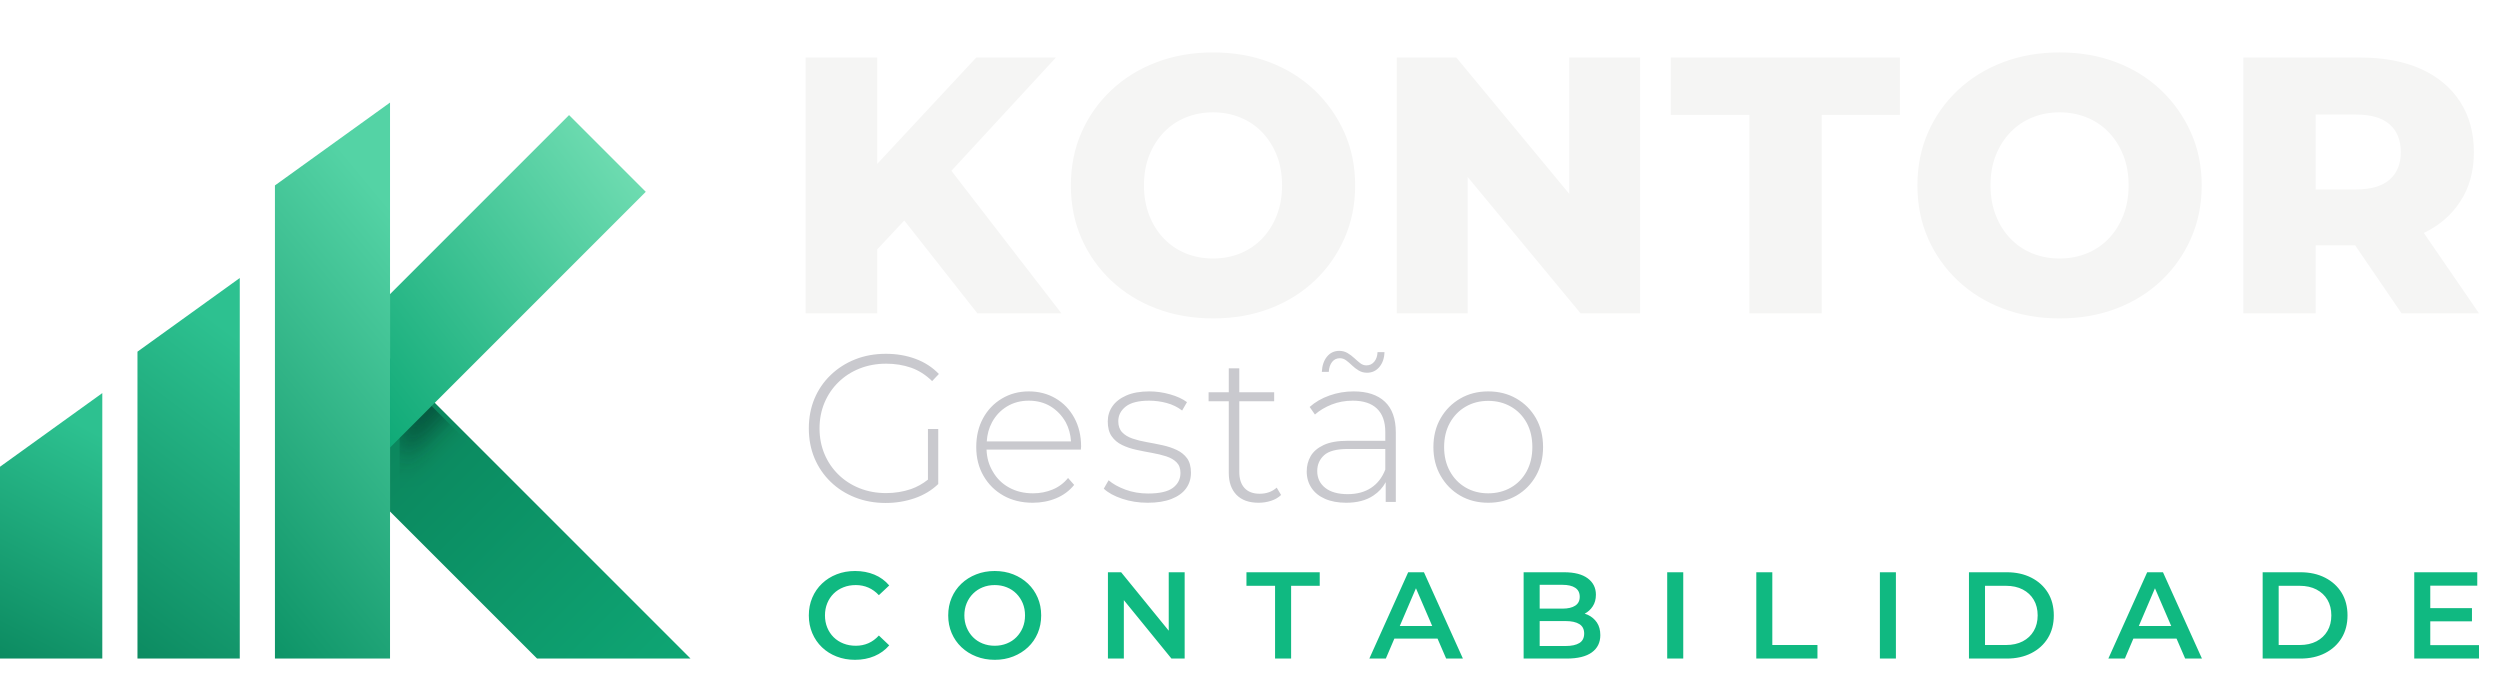
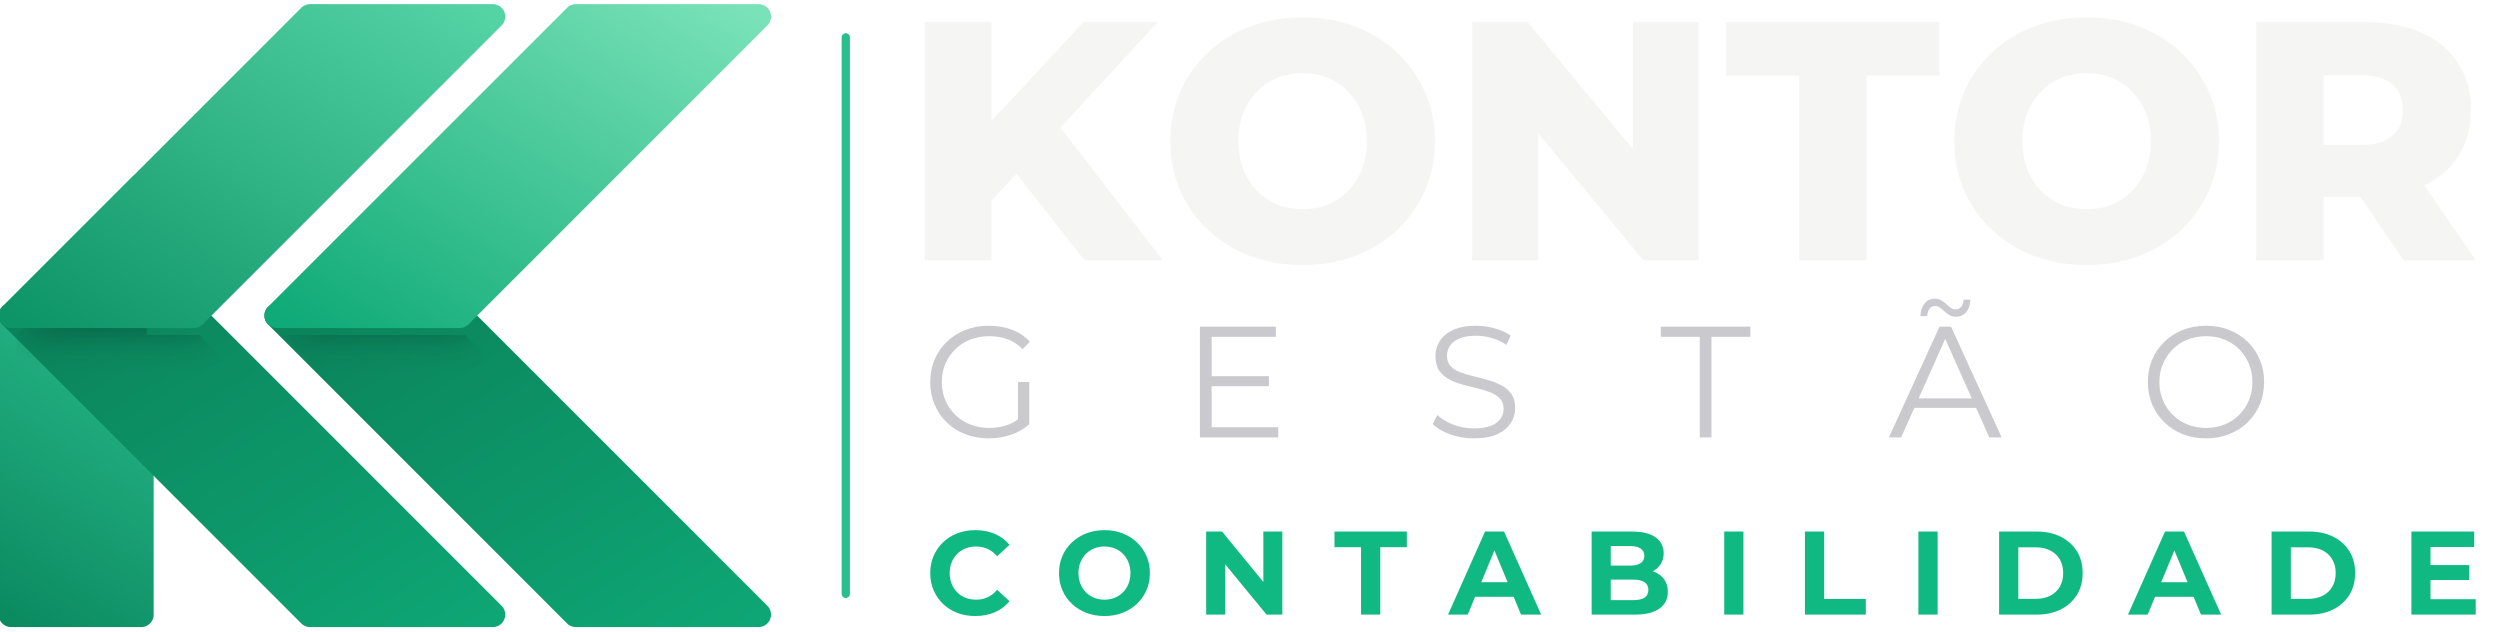
- <svg xmlns="http://www.w3.org/2000/svg" viewBox="0 -6 782 212" role="img" aria-label="Kontor Gestão Contabilidade">
+ <svg xmlns="http://www.w3.org/2000/svg" viewBox="-4 -6 903 228" role="img" aria-label="Kontor Gestão Contabilidade">
  <defs>
    <linearGradient id="kt-a" x1="0" y1="1" x2="0.2" y2="0">
      <stop offset="0" stop-color="#0C8B61" />
      <stop offset="1" stop-color="#2DC190" />
    </linearGradient>
-     <linearGradient id="kt-b" x1="0" y1="1" x2="0.25" y2="0">
+     <linearGradient id="kt-b" x1="0" y1="1" x2="1" y2="0">
      <stop offset="0" stop-color="#0D9467" />
      <stop offset="1" stop-color="#54D3A5" />
    </linearGradient>
    <linearGradient id="kt-braco" x1="0" y1="1" x2="1" y2="0">
      <stop offset="0" stop-color="#0FAA77" />
      <stop offset="1" stop-color="#7AE2B8" />
    </linearGradient>
    <linearGradient id="kt-perna" x1="0" y1="0" x2="1" y2="1">
      <stop offset="0" stop-color="#0B825A" />
      <stop offset="1" stop-color="#0EA674" />
    </linearGradient>
-     <filter id="kt-desfoque" x="-20%" y="-20%" width="140%" height="140%">
-       <feGaussianBlur stdDeviation="4" />
+     <filter id="kt-d" x="-20%" y="-20%" width="140%" height="140%">
+       <feGaussianBlur stdDeviation="6" />
    </filter>
+     <clipPath id="kt-pa">
+       <path d="M0,108 L66,108 L174,216 L108,216 Z" />
+       <path d="M0,108 L47,61 L47,216 L0,216 Z" />
+     </clipPath>
+     <clipPath id="kt-pb">
+       <path d="M96,108 L162,108 L270,216 L204,216 Z" />
+     </clipPath>
  </defs>
-   <g>
-     <path fill="url(#kt-a)" d="M0,200 L0,140 L32,116.96 L32,200 Z" />
-     <path fill="url(#kt-a)" d="M43,200 L43,104 L75,80.96 L75,200 Z" />
-     <path fill="url(#kt-b)" d="M86,200 L86,52 L122,26.08 L122,200 Z" />
-     <path fill="url(#kt-perna)" d="M122,106 L216,200 L168,200 L122,154 Z" />
-     <clipPath id="kt-clip-perna">
-       <path d="M122,106 L216,200 L168,200 L122,154 Z" />
-     </clipPath>
-     <path clip-path="url(#kt-clip-perna)" filter="url(#kt-desfoque)" fill="#042E20" opacity=".55" transform="translate(3 5)" d="M122,86 L178,30 L202,54 L122,134 Z" />
-     <path fill="url(#kt-braco)" d="M122,86 L178,30 L202,54 L122,134 Z" />
+   <g stroke-linejoin="round" stroke-width="9">
+     <path fill="url(#kt-a)" stroke="url(#kt-a)" d="M0,108 L47,61 L47,216 L0,216 Z" />
+     <path fill="url(#kt-perna)" stroke="url(#kt-perna)" d="M0,108 L66,108 L174,216 L108,216 Z" />
+     <path clip-path="url(#kt-pa)" filter="url(#kt-d)" fill="#042E20" opacity=".38" transform="translate(2 7)" d="M0,108 L108,0 L174,0 L66,108 Z" />
+     <path fill="url(#kt-b)" stroke="url(#kt-b)" d="M0,108 L108,0 L174,0 L66,108 Z" />
+     <path fill="url(#kt-perna)" stroke="url(#kt-perna)" d="M96,108 L162,108 L270,216 L204,216 Z" />
+     <path clip-path="url(#kt-pb)" filter="url(#kt-d)" fill="#042E20" opacity=".38" transform="translate(2 7)" d="M96,108 L204,0 L270,0 L162,108 Z" />
+     <path fill="url(#kt-braco)" stroke="url(#kt-braco)" d="M96,108 L204,0 L270,0 L162,108 Z" />
  </g>
-   <path fill="#F5F5F4" d="M274.40 92L252 92L252 12.00L274.40 12.00L274.40 45.26L305.37 12.00L330.29 12.00L297.60 47.43L332 92L305.71 92L282.86 62.97L274.40 72L274.40 92ZM379.43 93.60L379.43 93.60Q369.83 93.60 361.71 90.51Q353.60 87.43 347.60 81.77Q341.60 76.11 338.29 68.57Q334.97 61.03 334.97 52.00L334.97 52.00Q334.97 42.97 338.29 35.43Q341.60 27.89 347.60 22.23Q353.60 16.57 361.71 13.49Q369.83 10.40 379.43 10.40L379.43 10.40Q389.14 10.40 397.20 13.49Q405.26 16.57 411.20 22.23Q417.14 27.89 420.51 35.43Q423.89 42.97 423.89 52.00L423.89 52.00Q423.89 61.03 420.51 68.63Q417.14 76.23 411.20 81.83Q405.26 87.43 397.20 90.51Q389.14 93.60 379.43 93.60ZM379.43 74.86L379.43 74.86Q384 74.86 387.94 73.26Q391.89 71.66 394.80 68.63Q397.71 65.60 399.37 61.37Q401.03 57.14 401.03 52.00L401.03 52.00Q401.03 46.74 399.37 42.57Q397.71 38.40 394.80 35.37Q391.89 32.34 387.94 30.74Q384 29.14 379.43 29.14L379.43 29.14Q374.86 29.14 370.91 30.74Q366.97 32.34 364.06 35.37Q361.14 38.40 359.49 42.57Q357.83 46.74 357.83 52.00L357.83 52.00Q357.83 57.14 359.49 61.37Q361.14 65.60 364.06 68.63Q366.97 71.66 370.91 73.26Q374.86 74.86 379.43 74.86ZM459.09 92L436.91 92L436.91 12.00L455.54 12.00L490.86 54.63L490.86 12.00L513.03 12.00L513.03 92L494.40 92L459.09 49.37L459.09 92ZM569.83 92L547.20 92L547.20 29.94L522.63 29.94L522.63 12.00L594.29 12.00L594.29 29.94L569.83 29.94L569.83 92ZM644.23 93.60L644.23 93.60Q634.63 93.60 626.51 90.51Q618.40 87.43 612.40 81.77Q606.40 76.11 603.09 68.57Q599.77 61.03 599.77 52.00L599.77 52.00Q599.77 42.97 603.09 35.43Q606.40 27.89 612.40 22.23Q618.40 16.57 626.51 13.49Q634.63 10.40 644.23 10.40L644.23 10.40Q653.94 10.40 662 13.49Q670.06 16.57 676 22.23Q681.94 27.89 685.31 35.43Q688.69 42.97 688.69 52.00L688.69 52.00Q688.69 61.03 685.31 68.63Q681.94 76.23 676 81.83Q670.06 87.43 662 90.51Q653.94 93.60 644.23 93.60ZM644.23 74.86L644.23 74.86Q648.80 74.86 652.74 73.26Q656.69 71.66 659.60 68.63Q662.51 65.60 664.17 61.37Q665.83 57.14 665.83 52.00L665.83 52.00Q665.83 46.74 664.17 42.57Q662.51 38.40 659.60 35.37Q656.69 32.34 652.74 30.74Q648.80 29.14 644.23 29.14L644.23 29.14Q639.66 29.14 635.71 30.74Q631.77 32.34 628.86 35.37Q625.94 38.40 624.29 42.57Q622.63 46.74 622.63 52.00L622.63 52.00Q622.63 57.14 624.29 61.37Q625.94 65.60 628.86 68.63Q631.77 71.66 635.71 73.26Q639.66 74.86 644.23 74.86ZM724.34 92L701.71 92L701.71 12.00L738.29 12.00Q749.26 12.00 757.20 15.54Q765.14 19.09 769.49 25.77Q773.83 32.46 773.83 41.60L773.83 41.60Q773.83 50.63 769.49 57.14L769.49 57.14Q765.37 63.43 758.17 66.86L758.17 66.86L775.43 92L751.20 92L736.69 70.74L724.34 70.74L724.34 92ZM724.34 29.83L724.34 53.26L736.91 53.26Q744 53.26 747.49 50.17Q750.97 47.09 750.97 41.60L750.97 41.60Q750.97 36.00 747.49 32.91Q744 29.83 736.91 29.83L736.91 29.83L724.34 29.83Z" />
-   <path fill="#C9C9CE" d="M277.05 151.33L277.05 151.33Q271.86 151.33 267.46 149.59Q263.05 147.85 259.80 144.69Q256.55 141.54 254.77 137.30Q253 133.06 253 128Q253 122.94 254.77 118.70Q256.55 114.46 259.83 111.31Q263.12 108.15 267.49 106.41Q271.86 104.67 277.12 104.67L277.12 104.67Q282.11 104.67 286.38 106.25Q290.65 107.83 293.68 110.98L293.68 110.98L291.57 113.21Q288.55 110.26 284.97 109.01Q281.39 107.76 277.18 107.76L277.18 107.76Q272.71 107.76 268.90 109.27Q265.09 110.78 262.27 113.54Q259.44 116.30 257.90 119.98Q256.35 123.66 256.35 128Q256.35 132.34 257.90 136.02Q259.44 139.70 262.27 142.46Q265.09 145.22 268.90 146.73Q272.71 148.24 277.18 148.24L277.18 148.24Q281.26 148.24 284.94 146.99L284.94 146.99Q287.76 146.01 290.26 144.03L290.26 144.03L290.26 128.20L293.48 128.20L293.48 145.41Q290.39 148.37 286.09 149.85Q281.78 151.33 277.05 151.33ZM323.05 151.26L323.05 151.26Q317.86 151.26 313.88 149.03Q309.91 146.79 307.64 142.85Q305.37 138.91 305.37 133.85L305.37 133.85Q305.37 128.72 307.51 124.81Q309.65 120.90 313.39 118.67Q317.14 116.43 321.80 116.43Q326.47 116.43 330.18 118.60Q333.89 120.77 336.03 124.68Q338.17 128.59 338.17 133.72L338.17 133.72Q338.17 133.91 338.13 134.14Q338.10 134.37 338.10 134.64L338.10 134.64L308.59 134.64Q308.73 138.45 310.50 141.41L310.50 141.41Q312.34 144.69 315.63 146.50Q318.91 148.31 323.12 148.31L323.12 148.31Q326.40 148.31 329.26 147.12Q332.12 145.94 334.09 143.51L334.09 143.51L336.00 145.68Q333.76 148.44 330.38 149.85Q326.99 151.26 323.05 151.26ZM308.66 132.07L308.66 132.07L335.01 132.07Q334.81 128.79 333.37 126.09L333.37 126.09Q331.59 122.94 328.64 121.13Q325.68 119.33 321.80 119.33L321.80 119.33Q317.99 119.33 315.00 121.13Q312.01 122.94 310.30 126.09L310.30 126.09Q308.86 128.79 308.66 132.07ZM359.00 151.26L359.00 151.26Q354.73 151.26 351.01 150.01Q347.30 148.77 345.26 146.86L345.26 146.86L346.77 144.23Q348.75 145.94 352.03 147.16Q355.32 148.37 359.13 148.37L359.13 148.37Q364.52 148.37 366.88 146.60Q369.25 144.82 369.25 141.93L369.25 141.93Q369.25 139.83 368.03 138.61Q366.82 137.40 364.78 136.74Q362.74 136.08 360.31 135.66Q357.88 135.23 355.45 134.70Q353.02 134.18 350.98 133.19Q348.94 132.21 347.73 130.46Q346.51 128.72 346.51 125.83L346.51 125.83Q346.51 123.20 347.96 121.10Q349.40 119.00 352.29 117.72Q355.19 116.43 359.52 116.43L359.52 116.43Q362.74 116.43 366.00 117.35Q369.25 118.27 371.29 119.79L371.29 119.79L369.77 122.41Q367.61 120.77 364.91 120.05Q362.22 119.33 359.46 119.33L359.46 119.33Q354.46 119.33 352.13 121.17Q349.80 123.01 349.80 125.77L349.80 125.77Q349.80 127.93 351.01 129.22Q352.23 130.50 354.27 131.19Q356.30 131.88 358.73 132.30Q361.17 132.73 363.60 133.26Q366.03 133.78 368.07 134.74Q370.10 135.69 371.32 137.36Q372.53 139.04 372.53 141.87L372.53 141.87Q372.53 144.69 370.99 146.79Q369.45 148.90 366.42 150.08Q363.40 151.26 359.00 151.26ZM393.69 151.26L393.69 151.26Q389.16 151.26 386.76 148.77Q384.36 146.27 384.36 141.93L384.36 141.93L384.36 119.52L378.05 119.52L378.05 116.70L384.36 116.70L384.36 109.21L387.65 109.21L387.65 116.70L398.56 116.70L398.56 119.52L387.65 119.52L387.65 141.60Q387.65 144.89 389.29 146.66Q390.93 148.44 394.02 148.44L394.02 148.44Q397.24 148.44 399.35 146.53L399.35 146.53L400.73 148.83Q399.41 150.08 397.54 150.67Q395.67 151.26 393.69 151.26ZM436.61 151L433.45 151L433.45 144.82Q432.07 147.39 429.57 149.03L429.57 149.03Q426.22 151.26 421.10 151.26L421.10 151.26Q417.29 151.26 414.49 150.05Q411.70 148.83 410.22 146.60Q408.74 144.36 408.74 141.47L408.74 141.47Q408.74 138.84 409.96 136.71Q411.17 134.57 414.00 133.22Q416.83 131.88 421.56 131.88L421.56 131.88L433.32 131.88L433.32 129.12Q433.32 124.32 430.72 121.82Q428.13 119.33 423.13 119.33L423.13 119.33Q419.59 119.33 416.53 120.54Q413.47 121.76 411.31 123.66L411.31 123.66L409.66 121.30Q412.23 119.00 415.84 117.72Q419.45 116.43 423.40 116.43L423.40 116.43Q429.77 116.43 433.19 119.65Q436.61 122.87 436.61 129.25L436.61 129.25L436.61 151ZM433.32 140.88L433.32 134.44L421.62 134.44Q416.30 134.44 414.16 136.41Q412.03 138.38 412.03 141.34L412.03 141.34Q412.03 144.63 414.53 146.60Q417.02 148.57 421.56 148.57L421.56 148.57Q425.89 148.57 428.88 146.60Q431.87 144.63 433.32 140.88L433.32 140.88ZM427.60 110.59L427.60 110.59Q426.16 110.59 425.01 109.90Q423.86 109.21 422.94 108.32Q422.02 107.43 421.10 106.74Q420.18 106.05 419.13 106.05L419.13 106.05Q417.61 106.05 416.69 107.20Q415.77 108.35 415.64 110.32L415.64 110.32L413.47 110.32Q413.61 107.37 415.08 105.56Q416.56 103.75 418.93 103.75L418.93 103.75Q420.37 103.75 421.52 104.44Q422.67 105.13 423.63 106.02Q424.58 106.91 425.47 107.60Q426.35 108.29 427.41 108.29L427.41 108.29Q428.92 108.29 429.87 107.14Q430.82 105.99 430.89 104.15L430.89 104.15L433.06 104.15Q432.99 106.97 431.48 108.78Q429.97 110.59 427.60 110.59ZM465.52 151.26L465.52 151.26Q460.59 151.26 456.75 149.03Q452.90 146.79 450.64 142.85Q448.37 138.91 448.37 133.85L448.37 133.85Q448.37 128.72 450.64 124.81Q452.90 120.90 456.75 118.67Q460.59 116.43 465.52 116.43L465.52 116.43Q470.45 116.43 474.33 118.67Q478.20 120.90 480.44 124.81Q482.67 128.72 482.67 133.85L482.67 133.85Q482.67 138.91 480.44 142.85Q478.20 146.79 474.33 149.03Q470.45 151.26 465.52 151.26ZM465.52 148.31L465.52 148.31Q469.46 148.31 472.62 146.50Q475.77 144.69 477.55 141.41Q479.32 138.12 479.32 133.85L479.32 133.85Q479.32 129.51 477.55 126.26Q475.77 123.01 472.62 121.20Q469.46 119.39 465.52 119.39L465.52 119.39Q461.58 119.39 458.46 121.20Q455.33 123.01 453.53 126.26Q451.72 129.51 451.72 133.85L451.72 133.85Q451.72 138.12 453.53 141.41Q455.33 144.69 458.46 146.50Q461.58 148.31 465.52 148.31Z" />
-   <path fill="#10B981" d="M267.43 200.39L267.43 200.39Q264.34 200.39 261.70 199.36Q259.06 198.34 257.11 196.47Q255.16 194.60 254.08 192.05Q253 189.51 253 186.50L253 186.50Q253 183.49 254.08 180.95Q255.16 178.40 257.13 176.53Q259.09 174.66 261.72 173.64Q264.34 172.61 267.46 172.61L267.46 172.61Q270.78 172.61 273.52 173.75Q276.26 174.89 278.15 177.13L278.15 177.13L274.91 180.17Q273.44 178.59 271.63 177.80Q269.82 177.01 267.70 177.01L267.70 177.01Q265.57 177.01 263.82 177.71Q262.06 178.40 260.77 179.67Q259.48 180.95 258.77 182.68Q258.05 184.42 258.05 186.50L258.05 186.50Q258.05 188.58 258.77 190.32Q259.48 192.05 260.77 193.33Q262.06 194.60 263.82 195.29Q265.57 195.99 267.70 195.99L267.70 195.99Q269.82 195.99 271.63 195.20Q273.44 194.41 274.91 192.79L274.91 192.79L278.15 195.87Q276.26 198.07 273.52 199.23Q270.78 200.39 267.43 200.39ZM311.18 200.39L311.18 200.39Q308.02 200.39 305.36 199.34Q302.69 198.30 300.73 196.43Q298.76 194.56 297.68 192.03Q296.60 189.51 296.60 186.50L296.60 186.50Q296.60 183.49 297.68 180.97Q298.76 178.44 300.73 176.57Q302.69 174.70 305.36 173.66Q308.02 172.61 311.14 172.61L311.14 172.61Q314.30 172.61 316.95 173.66Q319.59 174.70 321.56 176.57Q323.52 178.44 324.60 180.97Q325.68 183.49 325.68 186.50L325.68 186.50Q325.68 189.51 324.60 192.05Q323.52 194.60 321.56 196.45Q319.59 198.30 316.95 199.34Q314.30 200.39 311.18 200.39ZM311.14 195.99L311.14 195.99Q313.19 195.99 314.92 195.29Q316.66 194.60 317.93 193.31Q319.20 192.02 319.92 190.30Q320.63 188.58 320.63 186.50L320.63 186.50Q320.63 184.42 319.92 182.70Q319.20 180.98 317.93 179.69Q316.66 178.40 314.92 177.71Q313.19 177.01 311.14 177.01L311.14 177.01Q309.10 177.01 307.38 177.71Q305.66 178.40 304.37 179.69Q303.08 180.98 302.37 182.70Q301.65 184.42 301.65 186.50L301.65 186.50Q301.65 188.54 302.37 190.28Q303.08 192.02 304.35 193.31Q305.63 194.60 307.36 195.29Q309.10 195.99 311.14 195.99ZM351.54 200L346.56 200L346.56 173L350.69 173L365.58 191.28L365.58 173L370.56 173L370.56 200L366.43 200L351.54 181.72L351.54 200ZM403.86 200L398.84 200L398.84 177.24L389.89 177.24L389.89 173L412.81 173L412.81 177.24L403.86 177.24L403.86 200ZM433.49 200L428.33 200L440.48 173L445.41 173L457.60 200L452.36 200L449.66 193.75L436.16 193.75L433.49 200ZM437.85 189.82L448.00 189.82L442.91 178.01L437.85 189.82ZM490.02 200L476.59 200L476.59 173L489.24 173Q494.10 173 496.65 174.91Q499.20 176.82 499.20 180.02L499.20 180.02Q499.20 182.18 498.19 183.68L498.19 183.68Q497.23 185.15 495.69 185.96L495.69 185.96Q496.19 186.11 496.65 186.31L496.65 186.31Q498.46 187.16 499.52 188.74Q500.58 190.32 500.58 192.67L500.58 192.67Q500.58 196.14 497.92 198.07Q495.26 200 490.02 200L490.02 200ZM481.61 188.27L481.61 196.07L489.71 196.07Q492.52 196.07 494.03 195.14Q495.53 194.21 495.53 192.17L495.53 192.17Q495.53 190.16 494.03 189.22Q492.52 188.27 489.71 188.27L489.71 188.27L481.61 188.27ZM481.61 176.93L481.61 184.38L488.70 184.38Q491.33 184.38 492.73 183.45Q494.14 182.53 494.14 180.68L494.14 180.68Q494.14 178.79 492.73 177.86Q491.33 176.93 488.70 176.93L488.70 176.93L481.61 176.93ZM526.52 200L521.50 200L521.50 173L526.52 173L526.52 200ZM568.50 200L549.37 200L549.37 173L554.38 173L554.38 195.76L568.50 195.76L568.50 200ZM593.04 200L588.03 200L588.03 173L593.04 173L593.04 200ZM627.70 200L615.89 200L615.89 173L627.70 173Q632.09 173 635.41 174.70Q638.73 176.39 640.58 179.40Q642.43 182.41 642.43 186.50L642.43 186.50Q642.43 190.55 640.58 193.58Q638.73 196.61 635.41 198.30Q632.09 200 627.70 200L627.70 200ZM620.91 177.24L620.91 195.76L627.46 195.76Q630.51 195.76 632.73 194.60Q634.95 193.44 636.16 191.36Q637.38 189.28 637.38 186.50L637.38 186.50Q637.38 183.68 636.16 181.62Q634.95 179.56 632.73 178.40Q630.51 177.24 627.46 177.24L627.46 177.24L620.91 177.24ZM664.66 200L659.49 200L671.64 173L676.58 173L688.77 200L683.52 200L680.82 193.75L667.32 193.75L664.66 200ZM669.02 189.82L679.16 189.82L674.07 178.01L669.02 189.82ZM719.56 200L707.76 200L707.76 173L719.56 173Q723.96 173 727.28 174.70Q730.59 176.39 732.45 179.40Q734.30 182.41 734.30 186.50L734.30 186.50Q734.30 190.55 732.45 193.58Q730.59 196.61 727.28 198.30Q723.96 200 719.56 200L719.56 200ZM712.77 177.24L712.77 195.76L719.33 195.76Q722.38 195.76 724.60 194.60Q726.81 193.44 728.03 191.36Q729.24 189.28 729.24 186.50L729.24 186.50Q729.24 183.68 728.03 181.62Q726.81 179.56 724.60 178.40Q722.38 177.24 719.33 177.24L719.33 177.24L712.77 177.24ZM760.19 188.35L760.19 195.80L775.43 195.80L775.43 200L755.18 200L755.18 173L774.89 173L774.89 177.20L760.19 177.20L760.19 184.22L773.23 184.22L773.23 188.35L760.19 188.35Z" />
+   <rect x="300" y="6" width="3" height="204" rx="1.5" fill="#10B981" opacity=".9" />
+   <path fill="#F5F5F4" d="M354.08 88L330 88L330 2L354.08 2L354.08 37.75L387.37 2L414.16 2L379.02 40.09L416 88L387.74 88L363.17 56.79L354.08 66.50L354.08 88ZM466.49 89.72L466.49 89.72Q456.17 89.72 447.45 86.40Q438.73 83.09 432.28 77.00Q425.83 70.92 422.27 62.81Q418.70 54.71 418.70 45L418.70 45Q418.70 35.29 422.27 27.19Q425.83 19.08 432.28 13.00Q438.73 6.91 447.45 3.60Q456.17 0.28 466.49 0.28L466.49 0.28Q476.94 0.28 485.60 3.60Q494.26 6.91 500.65 13.00Q507.04 19.08 510.66 27.19Q514.29 35.29 514.29 45L514.29 45Q514.29 54.71 510.66 62.88Q507.04 71.05 500.65 77.07Q494.26 83.09 485.60 86.40Q476.94 89.72 466.49 89.72ZM466.49 69.57L466.49 69.57Q471.41 69.57 475.65 67.85Q479.89 66.13 483.02 62.88Q486.15 59.62 487.93 55.07Q489.71 50.53 489.71 45L489.71 45Q489.71 39.35 487.93 34.86Q486.15 30.38 483.02 27.12Q479.89 23.87 475.65 22.15Q471.41 20.43 466.49 20.43L466.49 20.43Q461.58 20.43 457.34 22.15Q453.10 23.87 449.97 27.12Q446.84 30.38 445.06 34.86Q443.27 39.35 443.27 45L443.27 45Q443.27 50.53 445.06 55.07Q446.84 59.62 449.97 62.88Q453.10 66.13 457.34 67.85Q461.58 69.57 466.49 69.57ZM551.63 88L527.80 88L527.80 2L547.83 2L585.79 47.83L585.79 2L609.62 2L609.62 88L589.60 88L551.63 42.17L551.63 88ZM670.19 88L645.87 88L645.87 21.29L619.45 21.29L619.45 2L696.48 2L696.48 21.29L670.19 21.29L670.19 88ZM749.68 89.72L749.68 89.72Q739.36 89.72 730.64 86.40Q721.91 83.09 715.46 77.00Q709.01 70.92 705.45 62.81Q701.89 54.71 701.89 45L701.89 45Q701.89 35.29 705.45 27.19Q709.01 19.08 715.46 13.00Q721.91 6.91 730.64 3.60Q739.36 0.28 749.68 0.28L749.68 0.28Q760.12 0.28 768.78 3.60Q777.45 6.91 783.83 13.00Q790.22 19.08 793.85 27.19Q797.47 35.29 797.47 45L797.47 45Q797.47 54.71 793.85 62.88Q790.22 71.05 783.83 77.07Q777.45 83.09 768.78 86.40Q760.12 89.72 749.68 89.72ZM749.68 69.57L749.68 69.57Q754.59 69.57 758.83 67.85Q763.07 66.13 766.20 62.88Q769.34 59.62 771.12 55.07Q772.90 50.53 772.90 45L772.90 45Q772.90 39.35 771.12 34.86Q769.34 30.38 766.20 27.12Q763.07 23.87 758.83 22.15Q754.59 20.43 749.68 20.43L749.68 20.43Q744.77 20.43 740.53 22.15Q736.29 23.87 733.16 27.12Q730.02 30.38 728.24 34.86Q726.46 39.35 726.46 45L726.46 45Q726.46 50.53 728.24 55.07Q730.02 59.62 733.16 62.88Q736.29 66.13 740.53 67.85Q744.77 69.57 749.68 69.57ZM835.31 88L810.99 88L810.99 2L850.30 2Q862.09 2 870.63 5.81Q879.17 9.62 883.84 16.80Q888.51 23.99 888.51 33.82L888.51 33.82Q888.51 43.53 883.84 50.53L883.84 50.53Q879.42 57.29 871.68 60.97L871.68 60.97L890.23 88L864.18 88L848.58 65.15L835.31 65.15L835.31 88ZM835.31 21.17L835.31 46.35L848.83 46.35Q856.44 46.35 860.19 43.03Q863.94 39.72 863.94 33.82L863.94 33.82Q863.94 27.80 860.19 24.48Q856.44 21.17 848.83 21.17L848.83 21.17L835.31 21.17Z" />
+   <path fill="#C9C9CE" d="M353.09 152.34L353.09 152.34Q348.51 152.34 344.66 150.83Q340.80 149.31 337.97 146.57Q335.14 143.83 333.57 140.11Q332 136.40 332 132Q332 127.60 333.57 123.89Q335.14 120.17 338 117.43Q340.86 114.69 344.71 113.17Q348.57 111.66 353.14 111.66Q357.71 111.66 361.51 113.09Q365.31 114.51 368 117.43L368 117.43L365.37 120.11Q362.86 117.60 359.83 116.51Q356.80 115.43 353.31 115.43L353.31 115.43Q349.60 115.43 346.49 116.66Q343.37 117.89 341.06 120.14Q338.74 122.40 337.46 125.40Q336.17 128.40 336.17 132L336.17 132Q336.17 135.54 337.46 138.57Q338.74 141.60 341.06 143.86Q343.37 146.11 346.49 147.34Q349.60 148.57 353.26 148.57L353.26 148.57Q356.69 148.57 359.77 147.54L359.77 147.54Q361.83 146.86 363.71 145.43L363.71 145.43L363.71 132L367.77 132L367.77 147.26Q364.91 149.77 361.09 151.06Q357.26 152.34 353.09 152.34ZM433.64 133.49L433.64 148.34L457.70 148.34L457.70 152L429.41 152L429.41 112L456.84 112L456.84 115.66L433.64 115.66L433.64 129.89L454.33 129.89L454.33 133.49L433.64 133.49ZM528.36 152.34L528.36 152.34Q523.91 152.34 519.82 150.89Q515.74 149.43 513.51 147.14L513.51 147.14L515.16 143.89Q517.28 145.94 520.85 147.34Q524.42 148.74 528.36 148.74L528.36 148.74Q532.14 148.74 534.51 147.80Q536.88 146.86 537.99 145.26Q539.11 143.66 539.11 141.71L539.11 141.71Q539.11 139.37 537.76 137.94Q536.42 136.51 534.25 135.69Q532.08 134.86 529.45 134.23Q526.82 133.60 524.19 132.89Q521.56 132.17 519.36 130.97Q517.16 129.77 515.82 127.80Q514.48 125.83 514.48 122.63L514.48 122.63Q514.48 119.66 516.05 117.17Q517.62 114.69 520.88 113.17Q524.14 111.66 529.22 111.66L529.22 111.66Q532.59 111.66 535.91 112.60Q539.22 113.54 541.62 115.20L541.62 115.20L540.19 118.57Q537.62 116.86 534.74 116.06Q531.85 115.26 529.16 115.26L529.16 115.26Q525.56 115.26 523.22 116.23Q520.88 117.20 519.76 118.83Q518.65 120.46 518.65 122.51L518.65 122.51Q518.65 124.86 519.99 126.29Q521.34 127.71 523.54 128.51Q525.74 129.31 528.36 129.94Q530.99 130.57 533.59 131.31Q536.19 132.06 538.39 133.23Q540.59 134.40 541.94 136.34Q543.28 138.29 543.28 141.43L543.28 141.43Q543.28 144.34 541.68 146.83Q540.08 149.31 536.79 150.83Q533.51 152.34 528.36 152.34ZM614.18 152L609.95 152L609.95 115.66L595.89 115.66L595.89 112L628.23 112L628.23 115.66L614.18 115.66L614.18 152ZM682.67 152L678.27 152L696.56 112L700.73 112L719.01 152L714.56 152L709.76 141.31L687.47 141.31L682.67 152ZM689.01 137.89L708.21 137.89L698.61 116.40L689.01 137.89ZM702.56 108.40L702.56 108.40Q701.24 108.40 700.21 107.83Q699.19 107.26 698.36 106.49Q697.53 105.71 696.73 105.11Q695.93 104.51 695.07 104.51L695.07 104.51Q693.76 104.51 692.99 105.49Q692.21 106.46 692.10 108.17L692.10 108.17L689.64 108.17Q689.76 105.31 691.16 103.60Q692.56 101.89 694.79 101.89L694.79 101.89Q696.10 101.89 697.16 102.49Q698.21 103.09 699.04 103.86Q699.87 104.63 700.64 105.20Q701.41 105.77 702.27 105.77L702.27 105.77Q703.59 105.77 704.39 104.83Q705.19 103.89 705.24 102.23L705.24 102.23L707.70 102.23Q707.64 104.97 706.21 106.69Q704.79 108.40 702.56 108.40ZM792.83 152.34L792.83 152.34Q788.31 152.34 784.45 150.83Q780.60 149.31 777.77 146.54Q774.94 143.77 773.37 140.09Q771.80 136.40 771.80 132L771.80 132Q771.80 127.60 773.37 123.91Q774.94 120.23 777.77 117.46Q780.60 114.69 784.43 113.17Q788.25 111.66 792.83 111.66L792.83 111.66Q797.34 111.66 801.17 113.17Q805.00 114.69 807.83 117.43Q810.65 120.17 812.23 123.89Q813.80 127.60 813.80 132L813.80 132Q813.80 136.40 812.23 140.11Q810.65 143.83 807.83 146.57Q805.00 149.31 801.17 150.83Q797.34 152.34 792.83 152.34ZM792.83 148.57L792.83 148.57Q796.43 148.57 799.48 147.34Q802.54 146.11 804.80 143.86Q807.05 141.60 808.31 138.60Q809.57 135.60 809.57 132L809.57 132Q809.57 128.40 808.31 125.40Q807.05 122.40 804.80 120.14Q802.54 117.89 799.48 116.66Q796.43 115.43 792.83 115.43L792.83 115.43Q789.23 115.43 786.14 116.66Q783.05 117.89 780.80 120.14Q778.54 122.40 777.25 125.40Q775.97 128.40 775.97 132L775.97 132Q775.97 135.54 777.25 138.57Q778.54 141.60 780.80 143.86Q783.05 146.11 786.14 147.34Q789.23 148.57 792.83 148.57Z" />
+   <path fill="#10B981" d="M348.24 216.51L348.24 216.51Q344.77 216.51 341.79 215.38Q338.81 214.24 336.63 212.14Q334.44 210.04 333.22 207.21Q332 204.39 332 201L332 201Q332 197.61 333.22 194.79Q334.44 191.96 336.65 189.86Q338.86 187.76 341.81 186.62Q344.77 185.49 348.29 185.49L348.29 185.49Q352.19 185.49 355.34 186.84Q358.49 188.19 360.63 190.80L360.63 190.80L356.17 194.91Q354.63 193.16 352.74 192.28Q350.86 191.40 348.63 191.40L348.63 191.40Q346.53 191.40 344.77 192.09Q343.01 192.77 341.73 194.06Q340.44 195.34 339.74 197.10Q339.03 198.86 339.03 201L339.03 201Q339.03 203.14 339.74 204.90Q340.44 206.66 341.73 207.94Q343.01 209.23 344.77 209.91Q346.53 210.60 348.63 210.60L348.63 210.60Q350.86 210.60 352.74 209.72Q354.63 208.84 356.17 207.04L356.17 207.04L360.63 211.16Q358.49 213.77 355.34 215.14Q352.19 216.51 348.24 216.51ZM394.97 216.51L394.97 216.51Q391.41 216.51 388.39 215.36Q385.37 214.20 383.16 212.10Q380.95 210 379.73 207.17Q378.51 204.34 378.51 201L378.51 201Q378.51 197.66 379.73 194.83Q380.95 192 383.18 189.90Q385.41 187.80 388.41 186.64Q391.41 185.49 394.93 185.49L394.93 185.49Q398.48 185.49 401.46 186.64Q404.44 187.80 406.65 189.90Q408.85 192 410.10 194.81Q411.34 197.61 411.34 201L411.34 201Q411.34 204.34 410.10 207.19Q408.85 210.04 406.65 212.12Q404.44 214.20 401.46 215.36Q398.48 216.51 394.97 216.51ZM394.93 210.60L394.93 210.60Q396.94 210.60 398.63 209.91Q400.33 209.23 401.61 207.94Q402.90 206.66 403.60 204.90Q404.31 203.14 404.31 201L404.31 201Q404.31 198.86 403.60 197.10Q402.90 195.34 401.63 194.06Q400.37 192.77 398.65 192.09Q396.94 191.40 394.93 191.40L394.93 191.40Q392.91 191.40 391.22 192.09Q389.53 192.77 388.24 194.06Q386.95 195.34 386.25 197.10Q385.54 198.86 385.54 201L385.54 201Q385.54 203.10 386.25 204.88Q386.95 206.66 388.22 207.94Q389.48 209.23 391.20 209.91Q392.91 210.60 394.93 210.60ZM438.52 216L431.67 216L431.67 186L437.41 186L452.32 204.21L452.32 186L459.18 186L459.18 216L453.48 216L438.52 197.79L438.52 216ZM494.55 216L487.61 216L487.61 191.66L478.01 191.66L478.01 186L504.15 186L504.15 191.66L494.55 191.66L494.55 216ZM526.15 216L519.03 216L532.40 186L539.26 186L552.68 216L545.39 216L542.73 209.57L528.80 209.57L526.15 216ZM531.03 204.30L540.55 204.30L535.79 192.81L531.03 204.30ZM586.42 216L570.90 216L570.90 186L585.56 186Q591.22 186 594.07 188.14Q596.92 190.29 596.92 193.80L596.92 193.80Q596.92 196.16 595.76 197.87L595.76 197.87Q594.73 199.46 592.97 200.36L592.97 200.36Q593.40 200.53 593.79 200.66L593.79 200.66Q595.97 201.60 597.20 203.40Q598.42 205.20 598.42 207.81L598.42 207.81Q598.42 211.67 595.37 213.84Q592.33 216 586.42 216L586.42 216ZM577.80 203.36L577.80 210.77L585.90 210.77Q588.60 210.77 590.00 209.89Q591.39 209.01 591.39 207.09L591.39 207.09Q591.39 205.20 590.00 204.28Q588.60 203.36 585.90 203.36L585.90 203.36L577.80 203.36ZM577.80 191.23L577.80 198.30L584.70 198.30Q587.23 198.30 588.58 197.42Q589.93 196.54 589.93 194.74L589.93 194.74Q589.93 192.99 588.58 192.11Q587.23 191.23 584.70 191.23L584.70 191.23L577.80 191.23ZM625.73 216L618.79 216L618.79 186L625.73 186L625.73 216ZM669.93 216L647.94 216L647.94 186L654.88 186L654.88 210.34L669.93 210.34L669.93 216ZM695.87 216L688.92 216L688.92 186L695.87 186L695.87 216ZM731.71 216L718.08 216L718.08 186L731.71 186Q736.59 186 740.32 187.86Q744.05 189.73 746.15 193.07Q748.25 196.41 748.25 201L748.25 201Q748.25 205.54 746.15 208.91Q744.05 212.27 740.32 214.14Q736.59 216 731.71 216L731.71 216ZM725.02 191.70L725.02 210.30L731.36 210.30Q734.36 210.30 736.57 209.16Q738.78 208.03 740.00 205.93Q741.22 203.83 741.22 201L741.22 201Q741.22 198.13 740.00 196.05Q738.78 193.97 736.57 192.84Q734.36 191.70 731.36 191.70L731.36 191.70L725.02 191.70ZM771.75 216L764.63 216L778.00 186L784.86 186L798.28 216L790.99 216L788.33 209.57L774.40 209.57L771.75 216ZM776.63 204.30L786.15 204.30L781.39 192.81L776.63 204.30ZM830.13 216L816.50 216L816.50 186L830.13 186Q835.02 186 838.75 187.86Q842.47 189.73 844.57 193.07Q846.67 196.41 846.67 201L846.67 201Q846.67 205.54 844.57 208.91Q842.47 212.27 838.75 214.14Q835.02 216 830.13 216L830.13 216ZM823.45 191.70L823.45 210.30L829.79 210.30Q832.79 210.30 835.00 209.16Q837.20 208.03 838.42 205.93Q839.65 203.83 839.65 201L839.65 201Q839.65 198.13 838.42 196.05Q837.20 193.97 835.00 192.84Q832.79 191.70 829.79 191.70L829.79 191.70L823.45 191.70ZM873.90 203.49L873.90 210.43L890.23 210.43L890.23 216L867.00 216L867.00 186L889.67 186L889.67 191.57L873.90 191.57L873.90 198.09L887.83 198.09L887.83 203.49L873.90 203.49Z" />
</svg>
